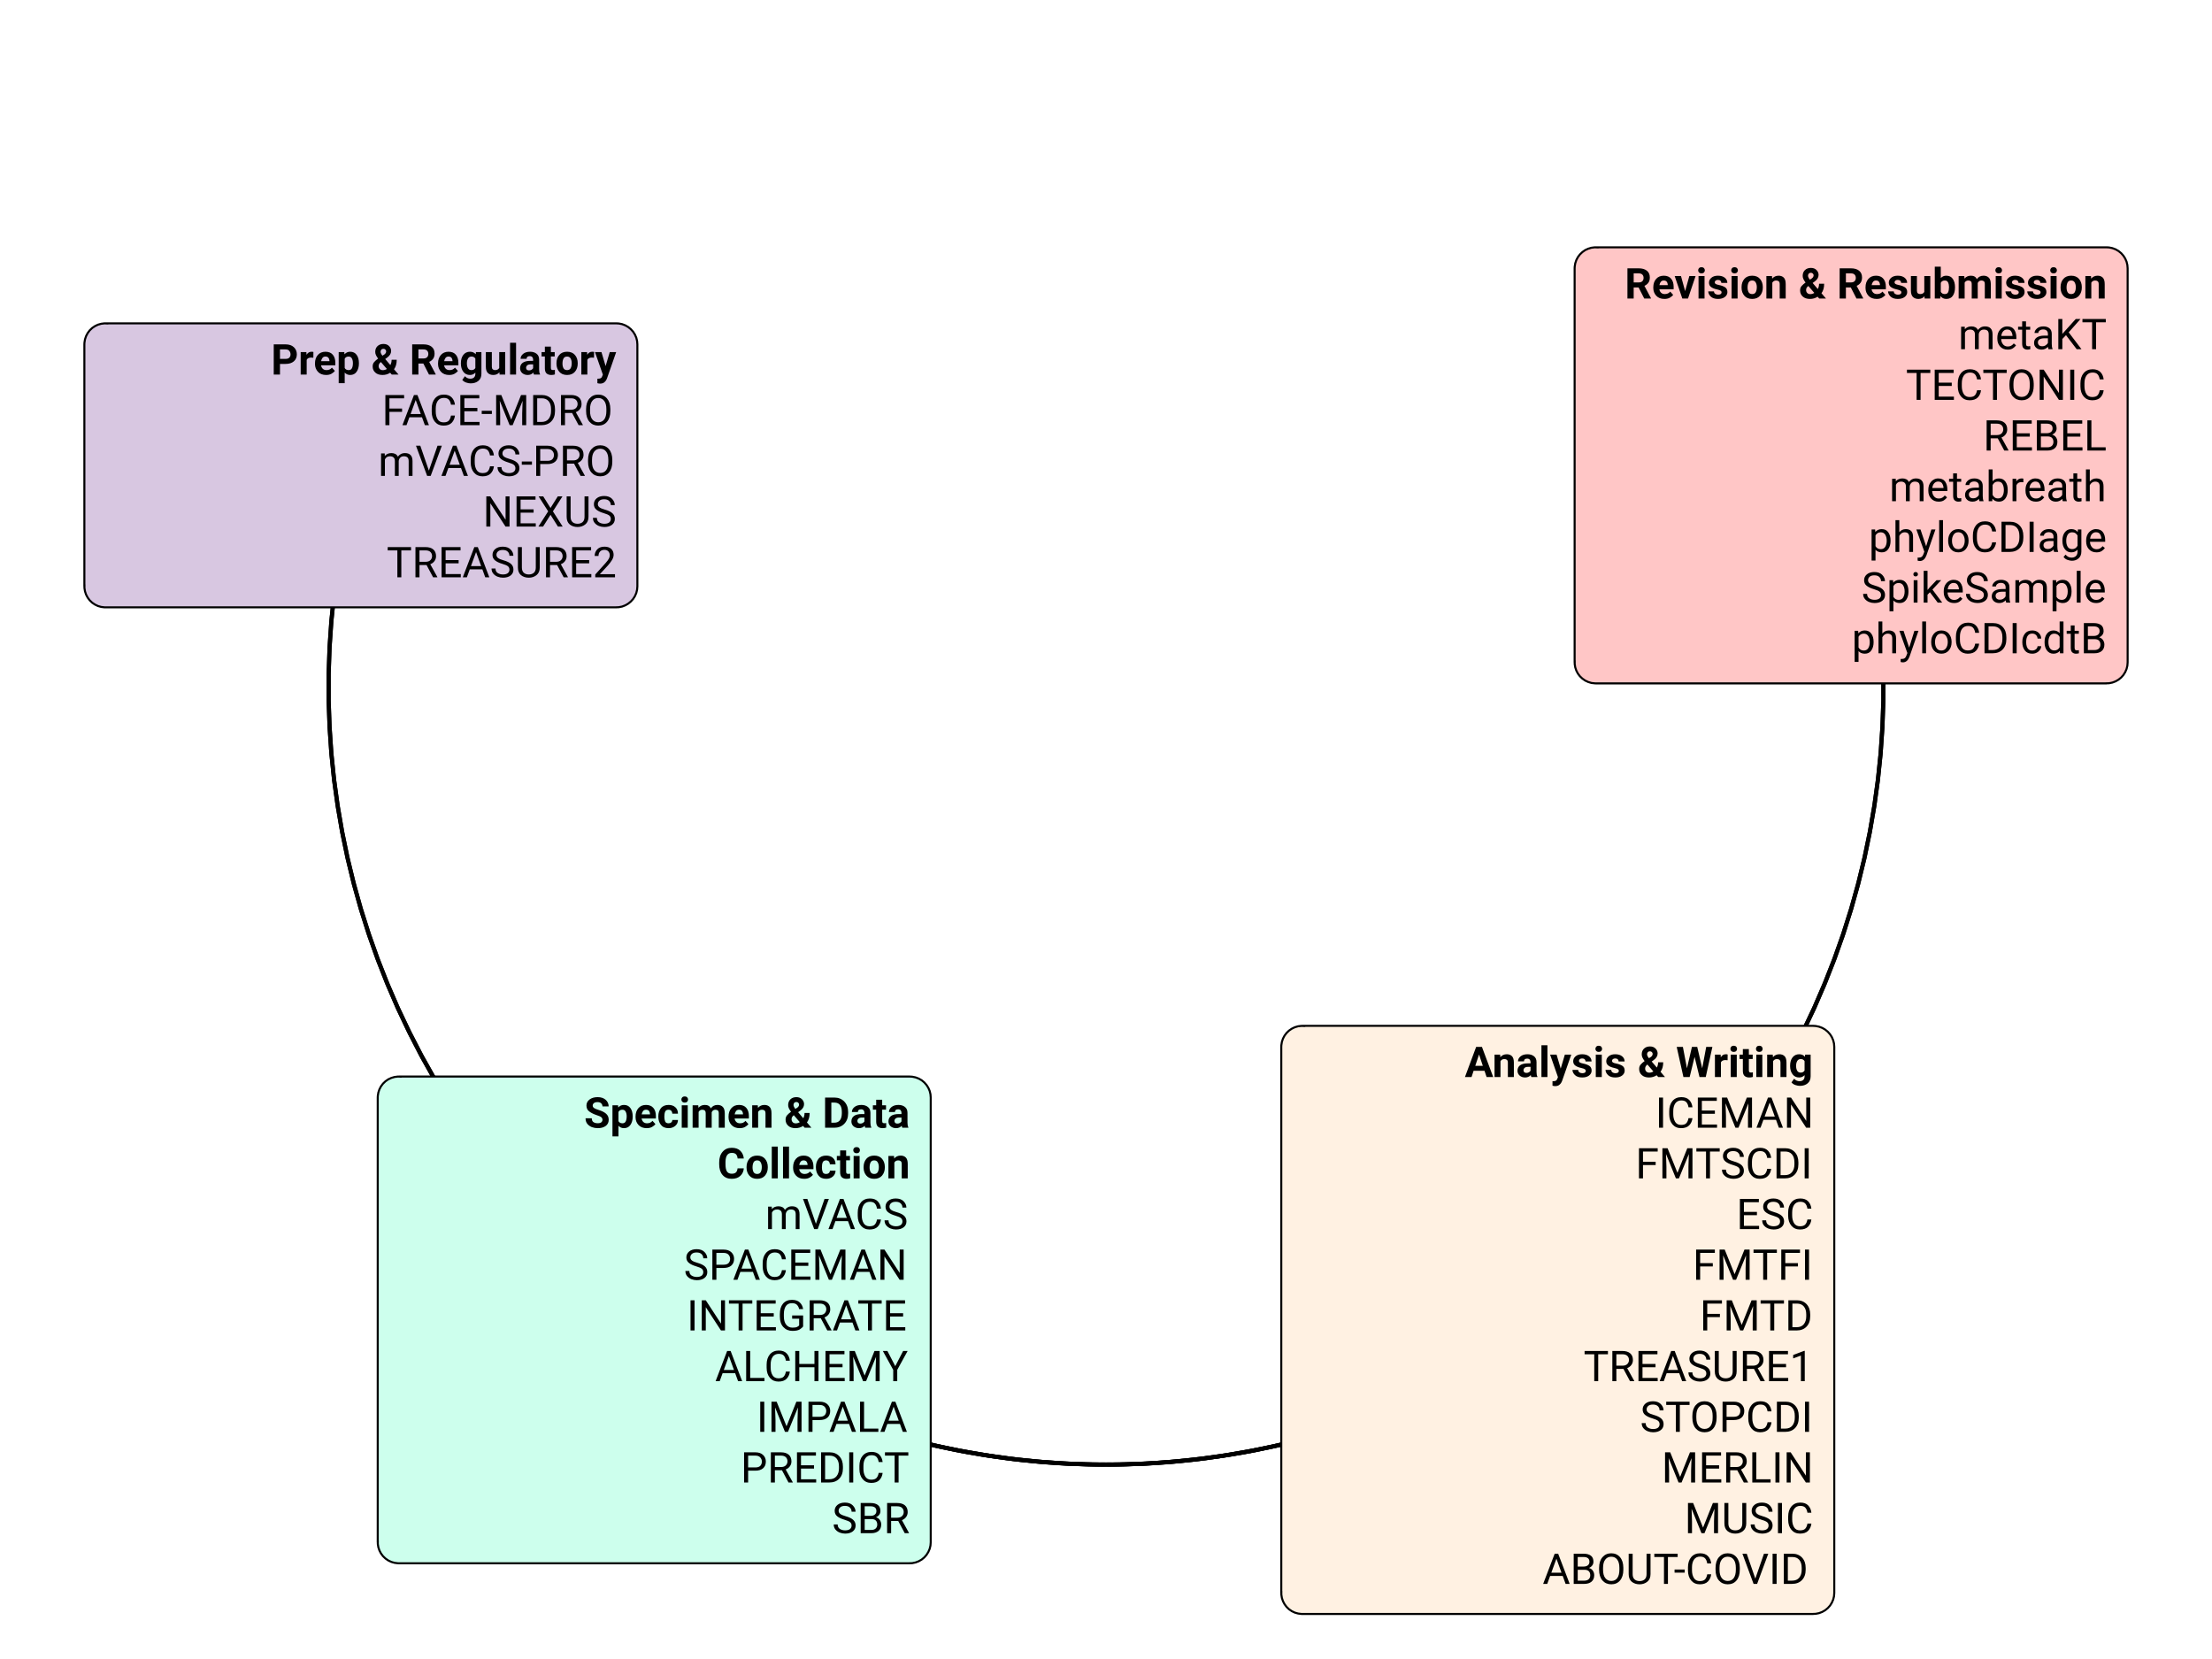
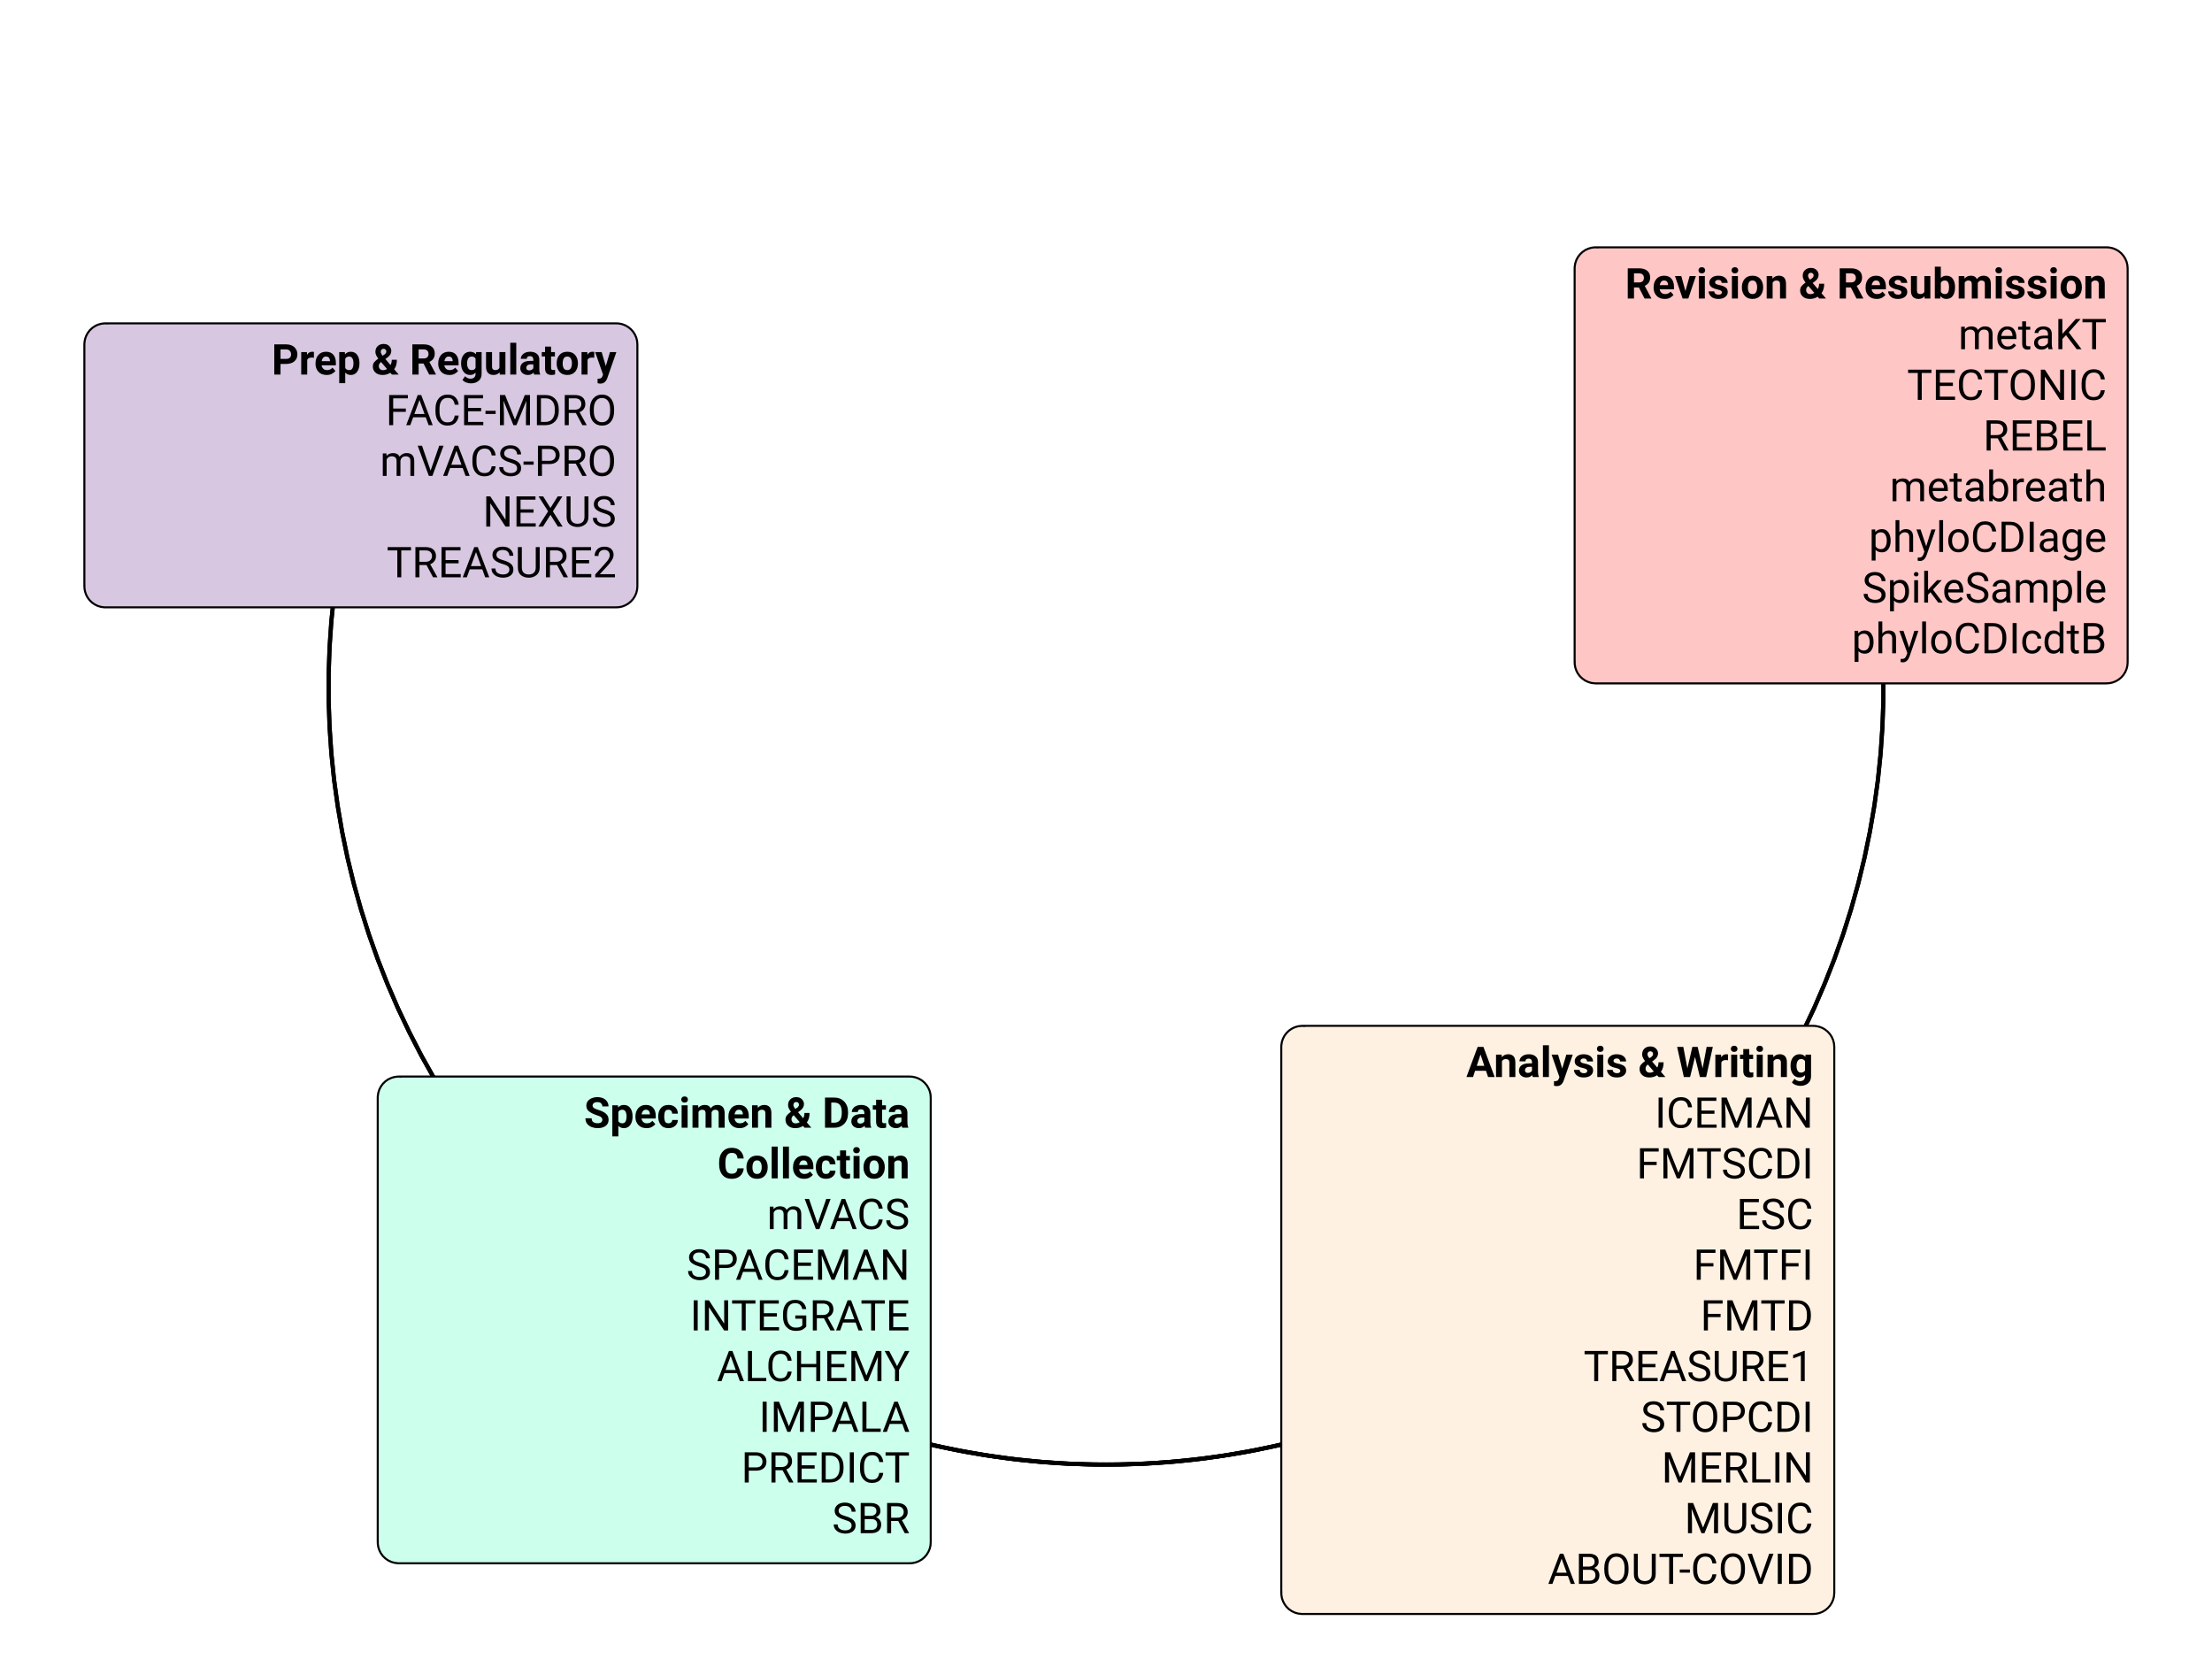
- <svg xmlns="http://www.w3.org/2000/svg" class="svglite" width="576.00pt" height="432.00pt" viewBox="0 0 576.00 432.00">
-   <defs>
-     <style type="text/css">
+ <svg xmlns="http://www.w3.org/2000/svg" width="576.00pt" height="432.00pt" viewBox="0 0 576.00 432.00">
+   <g class="svglite">
+     <defs>
+       <style type="text/css">
    .svglite line, .svglite polyline, .svglite polygon, .svglite path, .svglite rect, .svglite circle {
      fill: none;
      stroke: #000000;
      stroke-linecap: round;
      stroke-linejoin: round;
      stroke-miterlimit: 10.00;
    }
    .svglite text {
      white-space: pre;
    }
+     .svglite g.glyphgroup path {
+       fill: inherit;
+       stroke: none;
+     }
  </style>
-   </defs>
-   <rect width="100%" height="100%" style="stroke: none; fill: none;" />
-   <defs>
-     <clipPath id="cpMC4wMHw1NzYuMDB8MC4wMHw0MzIuMDA=">
-       <rect x="0.00" y="0.00" width="576.00" height="432.00" />
-     </clipPath>
-   </defs>
-   <g clip-path="url(#cpMC4wMHw1NzYuMDB8MC4wMHw0MzIuMDA=)">
-     <polyline points="405.64,343.70 399.97,347.60 394.18,351.31 388.26,354.82 382.23,358.12 376.09,361.22 369.85,364.11 363.51,366.78 357.09,369.24 350.58,371.47 344.01,373.49 337.36,375.28 330.67,376.84 323.92,378.18 317.13,379.28 310.31,380.16 303.46,380.80 296.60,381.21 289.72,381.38 282.84,381.32 275.97,381.03 269.11,380.51 262.28,379.75 255.47,378.76 248.70,377.54 241.98,376.09 235.31,374.41 228.70,372.51 222.16,370.38 215.69,368.03 209.31,365.47 203.02,362.69 196.83,359.70 190.74,356.49 184.76,353.09 178.91,349.48 173.18,345.68 167.58,341.68 162.12,337.50 156.81,333.13 151.65,328.58 146.64,323.86 141.80,318.98 137.13,313.93 132.63,308.73 128.31,303.38 124.18,297.88 120.23,292.25 116.48,286.48 112.92,280.59 109.57,274.59 106.43,268.47 103.49,262.25 100.77,255.94 98.26,249.53 95.97,243.05 93.90,236.49 92.06,229.86 90.44,223.17 89.06,216.44 87.90,209.66 86.97,202.84 86.27,196.00 85.81,189.14 85.58,182.26 85.58,175.39 85.82,168.51 86.29,161.65 87.00,154.81 87.93,148.00 89.10,141.22 90.49,134.48 92.12,127.80 93.97,121.17 " style="stroke-width: 1.07; stroke-linecap: butt;" />
-     <polyline points="93.97,121.17 92.11,127.83 90.48,134.54 89.08,141.31 87.91,148.12 86.98,154.97 86.28,161.84 85.81,168.73 85.58,175.64 85.58,182.55 85.83,189.45 86.30,196.35 87.01,203.22 87.96,210.06 89.14,216.87 90.55,223.64 92.19,230.35 94.06,237.00 96.15,243.58 98.47,250.09 101.01,256.52 103.76,262.86 106.73,269.09 109.92,275.23 113.31,281.25 116.90,287.15 120.69,292.93 124.68,298.57 128.86,304.07 133.22,309.43 137.76,314.64 142.48,319.68 147.37,324.57 152.42,329.28 157.63,333.82 162.99,338.18 168.50,342.35 174.14,346.34 179.92,350.12 185.82,353.71 191.85,357.10 197.98,360.27 204.22,363.24 210.56,365.99 216.99,368.53 223.50,370.84 230.09,372.93 236.74,374.79 243.45,376.43 250.22,377.83 257.03,379.00 263.87,379.95 270.75,380.65 277.64,381.12 284.55,381.36 291.45,381.36 298.36,381.12 305.25,380.65 312.13,379.95 318.97,379.00 325.78,377.83 332.55,376.43 339.26,374.79 345.91,372.93 352.50,370.84 359.01,368.53 365.44,365.99 371.78,363.24 378.02,360.27 384.15,357.10 390.18,353.71 396.08,350.12 401.86,346.34 407.50,342.35 413.01,338.18 418.37,333.82 423.58,329.28 428.63,324.57 433.52,319.68 438.24,314.64 442.78,309.43 447.14,304.07 451.32,298.57 455.31,292.93 459.10,287.15 462.69,281.25 466.08,275.23 469.27,269.09 472.24,262.86 474.99,256.52 477.53,250.09 479.85,243.58 481.94,237.00 483.81,230.35 485.45,223.64 486.86,216.87 488.04,210.06 488.99,203.22 489.70,196.35 490.17,189.45 490.42,182.55 490.42,175.64 490.19,168.73 489.72,161.84 489.02,154.97 488.09,148.12 486.92,141.31 485.52,134.54 483.89,127.83 482.03,121.17 " style="stroke-width: 1.07; stroke-linecap: butt;" />
-     <polyline points="482.03,121.17 483.88,127.80 485.51,134.48 486.90,141.22 488.07,148.00 489.00,154.81 489.71,161.65 490.18,168.51 490.42,175.39 490.42,182.26 490.19,189.14 489.73,196.00 489.03,202.84 488.10,209.66 486.94,216.44 485.56,223.17 483.94,229.86 482.10,236.49 480.03,243.05 477.74,249.53 475.23,255.94 472.51,262.25 469.57,268.47 466.43,274.59 463.08,280.59 459.52,286.48 455.77,292.25 451.82,297.88 447.69,303.38 443.37,308.73 438.87,313.93 434.20,318.98 429.36,323.86 424.35,328.58 419.19,333.13 413.88,337.50 408.42,341.68 402.82,345.68 397.09,349.48 391.24,353.09 385.26,356.49 379.17,359.70 372.98,362.69 366.69,365.47 360.31,368.03 353.84,370.38 347.30,372.51 340.69,374.41 334.02,376.09 327.30,377.54 320.53,378.76 313.72,379.75 306.89,380.51 300.03,381.03 293.16,381.32 286.28,381.38 279.40,381.21 272.54,380.80 265.69,380.16 258.87,379.28 252.08,378.18 245.33,376.84 238.64,375.28 231.99,373.49 225.42,371.47 218.91,369.24 212.49,366.78 206.15,364.11 199.91,361.22 193.77,358.12 187.74,354.82 181.82,351.31 176.03,347.60 170.36,343.70 " style="stroke-width: 1.07; stroke-linecap: butt;" />
-     <polygon points="339.12,420.27 472.16,420.27 471.94,420.27 472.82,420.23 473.68,420.06 474.51,419.74 475.27,419.30 475.95,418.75 476.54,418.09 477.01,417.34 477.36,416.53 477.57,415.67 477.64,414.79 477.64,414.79 477.64,272.61 477.64,272.61 477.57,271.73 477.36,270.88 477.01,270.06 476.54,269.32 475.95,268.66 475.27,268.10 474.51,267.66 473.68,267.35 472.82,267.17 472.16,267.13 339.12,267.13 339.78,267.17 338.90,267.14 338.02,267.24 337.17,267.49 336.38,267.87 335.65,268.37 335.02,268.98 334.49,269.68 334.08,270.46 333.80,271.30 333.66,272.17 333.64,272.61 333.64,414.79 333.66,414.35 333.66,415.23 333.80,416.11 334.08,416.94 334.49,417.72 335.02,418.43 335.65,419.04 336.38,419.54 337.17,419.92 338.02,420.16 338.90,420.27 " style="stroke-width: 0.53; fill: #FFF1E2;" />
-     <text x="381.42" y="280.46" style="font-size: 11.04px; font-weight: bold; font-family: &quot;Roboto&quot;;" textLength="42.26px" lengthAdjust="spacingAndGlyphs">Analysis</text>
-     <text x="426.44" y="280.46" style="font-size: 11.04px; font-weight: bold; font-family: &quot;Roboto&quot;;" textLength="7.24px" lengthAdjust="spacingAndGlyphs">&amp;</text>
-     <text x="436.42" y="280.46" style="font-size: 11.04px; font-weight: bold; font-family: &quot;Roboto&quot;;" textLength="35.73px" lengthAdjust="spacingAndGlyphs">Writing</text>
-     <text x="431.02" y="293.66" style="font-size: 11.04px; font-family: &quot;Roboto&quot;;" textLength="41.13px" lengthAdjust="spacingAndGlyphs">ICEMAN</text>
-     <text x="425.88" y="306.85" style="font-size: 11.04px; font-family: &quot;Roboto&quot;;" textLength="46.28px" lengthAdjust="spacingAndGlyphs">FMTSCDI</text>
-     <text x="452.16" y="320.05" style="font-size: 11.04px; font-family: &quot;Roboto&quot;;" textLength="20.00px" lengthAdjust="spacingAndGlyphs">ESC</text>
-     <text x="440.76" y="333.25" style="font-size: 11.04px; font-family: &quot;Roboto&quot;;" textLength="31.40px" lengthAdjust="spacingAndGlyphs">FMTFI</text>
-     <text x="442.61" y="346.45" style="font-size: 11.04px; font-family: &quot;Roboto&quot;;" textLength="29.55px" lengthAdjust="spacingAndGlyphs">FMTD</text>
-     <text x="412.36" y="359.65" style="font-size: 11.04px; font-family: &quot;Roboto&quot;;" textLength="59.80px" lengthAdjust="spacingAndGlyphs">TREASURE1</text>
-     <text x="427.06" y="372.85" style="font-size: 11.04px; font-family: &quot;Roboto&quot;;" textLength="45.10px" lengthAdjust="spacingAndGlyphs">STOPCDI</text>
-     <text x="432.67" y="386.04" style="font-size: 11.04px; font-family: &quot;Roboto&quot;;" textLength="39.49px" lengthAdjust="spacingAndGlyphs">MERLIN</text>
-     <text x="438.64" y="399.24" style="font-size: 11.04px; font-family: &quot;Roboto&quot;;" textLength="33.52px" lengthAdjust="spacingAndGlyphs">MUSIC</text>
-     <text x="401.68" y="412.44" style="font-size: 11.04px; font-family: &quot;Roboto&quot;;" textLength="70.48px" lengthAdjust="spacingAndGlyphs">ABOUT-COVID</text>
-     <polygon points="27.45,158.15 160.49,158.15 160.27,158.15 161.15,158.11 162.01,157.94 162.84,157.62 163.60,157.18 164.28,156.62 164.87,155.96 165.34,155.22 165.69,154.41 165.90,153.55 165.97,152.67 165.97,152.67 165.97,89.68 165.97,89.68 165.90,88.80 165.69,87.94 165.34,87.13 164.87,86.39 164.28,85.73 163.60,85.17 162.84,84.73 162.01,84.41 161.15,84.24 160.49,84.20 27.45,84.20 28.11,84.24 27.23,84.20 26.35,84.31 25.50,84.55 24.71,84.93 23.98,85.43 23.35,86.04 22.82,86.75 22.41,87.53 22.13,88.37 21.99,89.24 21.97,89.68 21.97,152.67 21.99,152.23 21.99,153.11 22.13,153.98 22.41,154.82 22.82,155.60 23.35,156.31 23.98,156.92 24.71,157.42 25.50,157.80 26.35,158.04 27.23,158.15 " style="stroke-width: 0.53; fill: #D8C7E1;" />
-     <text x="70.58" y="97.53" style="font-size: 11.04px; font-weight: bold; font-family: &quot;Roboto&quot;;" textLength="23.32px" lengthAdjust="spacingAndGlyphs">Prep</text>
-     <text x="96.65" y="97.53" style="font-size: 11.04px; font-weight: bold; font-family: &quot;Roboto&quot;;" textLength="7.24px" lengthAdjust="spacingAndGlyphs">&amp;</text>
-     <text x="106.63" y="97.53" style="font-size: 11.04px; font-weight: bold; font-family: &quot;Roboto&quot;;" textLength="53.86px" lengthAdjust="spacingAndGlyphs">Regulatory</text>
-     <text x="99.45" y="110.72" style="font-size: 11.04px; font-family: &quot;Roboto&quot;;" textLength="61.04px" lengthAdjust="spacingAndGlyphs">FACE-MDRO</text>
-     <text x="98.48" y="123.92" style="font-size: 11.04px; font-family: &quot;Roboto&quot;;" textLength="62.01px" lengthAdjust="spacingAndGlyphs">mVACS-PRO</text>
-     <text x="125.73" y="137.12" style="font-size: 11.04px; font-family: &quot;Roboto&quot;;" textLength="34.76px" lengthAdjust="spacingAndGlyphs">NEXUS</text>
-     <text x="100.69" y="150.32" style="font-size: 11.04px; font-family: &quot;Roboto&quot;;" textLength="59.80px" lengthAdjust="spacingAndGlyphs">TREASURE2</text>
-     <polygon points="415.51,177.95 548.55,177.95 548.33,177.94 549.21,177.91 550.08,177.73 550.90,177.42 551.66,176.98 552.35,176.42 552.93,175.76 553.40,175.02 553.75,174.20 553.96,173.35 554.03,172.47 554.03,172.47 554.03,69.88 554.03,69.88 553.96,69.00 553.75,68.14 553.40,67.33 552.93,66.59 552.35,65.93 551.66,65.37 550.90,64.93 550.08,64.62 549.21,64.44 548.55,64.40 415.51,64.40 416.17,64.44 415.29,64.40 414.41,64.51 413.57,64.76 412.77,65.13 412.05,65.64 411.41,66.25 410.88,66.95 410.47,67.73 410.19,68.57 410.05,69.44 410.03,69.88 410.03,172.47 410.05,172.03 410.05,172.91 410.19,173.78 410.47,174.62 410.88,175.40 411.41,176.10 412.05,176.71 412.77,177.21 413.57,177.59 414.41,177.84 415.29,177.94 " style="stroke-width: 0.53; fill: #FFC6C6;" />
-     <text x="423.08" y="77.73" style="font-size: 11.04px; font-weight: bold; font-family: &quot;Roboto&quot;;" textLength="42.52px" lengthAdjust="spacingAndGlyphs">Revision</text>
-     <text x="468.35" y="77.73" style="font-size: 11.04px; font-weight: bold; font-family: &quot;Roboto&quot;;" textLength="7.24px" lengthAdjust="spacingAndGlyphs">&amp;</text>
-     <text x="478.34" y="77.73" style="font-size: 11.04px; font-weight: bold; font-family: &quot;Roboto&quot;;" textLength="70.21px" lengthAdjust="spacingAndGlyphs">Resubmission</text>
-     <text x="509.92" y="90.93" style="font-size: 11.04px; font-family: &quot;Roboto&quot;;" textLength="38.64px" lengthAdjust="spacingAndGlyphs">metaKT</text>
-     <text x="496.30" y="104.12" style="font-size: 11.04px; font-family: &quot;Roboto&quot;;" textLength="52.25px" lengthAdjust="spacingAndGlyphs">TECTONIC</text>
-     <text x="516.41" y="117.32" style="font-size: 11.04px; font-family: &quot;Roboto&quot;;" textLength="32.14px" lengthAdjust="spacingAndGlyphs">REBEL</text>
-     <text x="491.95" y="130.52" style="font-size: 11.04px; font-family: &quot;Roboto&quot;;" textLength="56.61px" lengthAdjust="spacingAndGlyphs">metabreath</text>
-     <text x="486.61" y="143.72" style="font-size: 11.04px; font-family: &quot;Roboto&quot;;" textLength="61.94px" lengthAdjust="spacingAndGlyphs">phyloCDIage</text>
-     <text x="484.72" y="156.92" style="font-size: 11.04px; font-family: &quot;Roboto&quot;;" textLength="63.83px" lengthAdjust="spacingAndGlyphs">SpikeSample</text>
-     <text x="482.19" y="170.11" style="font-size: 11.04px; font-family: &quot;Roboto&quot;;" textLength="66.36px" lengthAdjust="spacingAndGlyphs">phyloCDIcdtB</text>
-     <polygon points="103.84,407.08 236.88,407.08 236.66,407.07 237.54,407.04 238.41,406.86 239.23,406.55 240.00,406.11 240.68,405.55 241.26,404.89 241.73,404.14 242.08,403.33 242.29,402.47 242.36,401.60 242.36,401.60 242.36,285.81 242.36,285.81 242.29,284.93 242.08,284.07 241.73,283.26 241.26,282.52 240.68,281.86 240.00,281.30 239.23,280.86 238.41,280.55 237.54,280.37 236.88,280.33 103.84,280.33 104.50,280.37 103.62,280.33 102.75,280.44 101.90,280.69 101.10,281.06 100.38,281.56 99.74,282.17 99.21,282.88 98.80,283.66 98.52,284.50 98.38,285.37 98.36,285.81 98.36,401.60 98.38,401.15 98.38,402.04 98.52,402.91 98.80,403.74 99.21,404.52 99.74,405.23 100.38,405.84 101.10,406.34 101.90,406.72 102.75,406.96 103.62,407.07 " style="stroke-width: 0.53; fill: #CDFFED;" />
-     <text x="152.10" y="293.66" style="font-size: 11.04px; font-weight: bold; font-family: &quot;Roboto&quot;;" textLength="49.31px" lengthAdjust="spacingAndGlyphs">Specimen</text>
-     <text x="204.17" y="293.66" style="font-size: 11.04px; font-weight: bold; font-family: &quot;Roboto&quot;;" textLength="7.24px" lengthAdjust="spacingAndGlyphs">&amp;</text>
-     <text x="214.15" y="293.66" style="font-size: 11.04px; font-weight: bold; font-family: &quot;Roboto&quot;;" textLength="22.73px" lengthAdjust="spacingAndGlyphs">Data</text>
-     <text x="186.81" y="306.85" style="font-size: 11.04px; font-weight: bold; font-family: &quot;Roboto&quot;;" textLength="50.08px" lengthAdjust="spacingAndGlyphs">Collection</text>
-     <text x="199.26" y="320.05" style="font-size: 11.04px; font-family: &quot;Roboto&quot;;" textLength="37.63px" lengthAdjust="spacingAndGlyphs">mVACS</text>
-     <text x="178.04" y="333.25" style="font-size: 11.04px; font-family: &quot;Roboto&quot;;" textLength="58.84px" lengthAdjust="spacingAndGlyphs">SPACEMAN</text>
-     <text x="178.83" y="346.45" style="font-size: 11.04px; font-family: &quot;Roboto&quot;;" textLength="58.05px" lengthAdjust="spacingAndGlyphs">INTEGRATE</text>
-     <text x="186.19" y="359.65" style="font-size: 11.04px; font-family: &quot;Roboto&quot;;" textLength="50.70px" lengthAdjust="spacingAndGlyphs">ALCHEMY</text>
-     <text x="196.98" y="372.85" style="font-size: 11.04px; font-family: &quot;Roboto&quot;;" textLength="39.90px" lengthAdjust="spacingAndGlyphs">IMPALA</text>
-     <text x="192.86" y="386.04" style="font-size: 11.04px; font-family: &quot;Roboto&quot;;" textLength="44.02px" lengthAdjust="spacingAndGlyphs">PREDICT</text>
-     <text x="216.66" y="399.24" style="font-size: 11.04px; font-family: &quot;Roboto&quot;;" textLength="20.22px" lengthAdjust="spacingAndGlyphs">SBR</text>
+     </defs>
+     <rect width="100%" height="100%" style="stroke: none; fill: none;" />
+     <defs>
+       <clipPath id="cpMC4wMHw1NzYuMDB8MC4wMHw0MzIuMDA=">
+         <rect x="0.00" y="0.00" width="576.00" height="432.00" />
+       </clipPath>
+     </defs>
+     <g clip-path="url(#cpMC4wMHw1NzYuMDB8MC4wMHw0MzIuMDA=)">
+       <polyline points="405.64,343.70 399.97,347.60 394.18,351.31 388.26,354.82 382.23,358.12 376.09,361.22 369.85,364.11 363.51,366.78 357.09,369.24 350.58,371.47 344.01,373.49 337.36,375.28 330.67,376.84 323.92,378.18 317.13,379.28 310.31,380.16 303.46,380.80 296.60,381.21 289.72,381.38 282.84,381.32 275.97,381.03 269.11,380.51 262.28,379.75 255.47,378.76 248.70,377.54 241.98,376.09 235.31,374.41 228.70,372.51 222.16,370.38 215.69,368.03 209.31,365.47 203.02,362.69 196.83,359.70 190.74,356.49 184.76,353.09 178.91,349.48 173.18,345.68 167.58,341.68 162.12,337.50 156.81,333.13 151.65,328.58 146.64,323.86 141.80,318.98 137.13,313.93 132.63,308.73 128.31,303.38 124.18,297.88 120.23,292.25 116.48,286.48 112.92,280.59 109.57,274.59 106.43,268.47 103.49,262.25 100.77,255.94 98.26,249.53 95.97,243.05 93.90,236.49 92.06,229.86 90.44,223.17 89.06,216.44 87.90,209.66 86.97,202.84 86.27,196.00 85.81,189.14 85.58,182.26 85.58,175.39 85.82,168.51 86.29,161.65 87.00,154.81 87.93,148.00 89.10,141.22 90.49,134.48 92.12,127.80 93.97,121.17 " style="stroke-width: 1.07; stroke-linecap: butt;" />
+       <polyline points="93.97,121.17 92.11,127.83 90.48,134.54 89.08,141.31 87.91,148.12 86.98,154.97 86.28,161.84 85.81,168.73 85.58,175.64 85.58,182.55 85.83,189.45 86.30,196.35 87.01,203.22 87.96,210.06 89.14,216.87 90.55,223.64 92.19,230.35 94.06,237.00 96.15,243.58 98.47,250.09 101.01,256.52 103.76,262.86 106.73,269.09 109.92,275.23 113.31,281.25 116.90,287.15 120.69,292.93 124.68,298.57 128.86,304.07 133.22,309.43 137.76,314.64 142.48,319.68 147.37,324.57 152.42,329.28 157.63,333.82 162.99,338.18 168.50,342.35 174.14,346.34 179.92,350.12 185.82,353.71 191.85,357.10 197.98,360.27 204.22,363.24 210.56,365.99 216.99,368.53 223.50,370.84 230.09,372.93 236.74,374.79 243.45,376.43 250.22,377.83 257.03,379.00 263.87,379.95 270.75,380.65 277.64,381.12 284.55,381.36 291.45,381.36 298.36,381.12 305.25,380.65 312.13,379.95 318.97,379.00 325.78,377.83 332.55,376.43 339.26,374.79 345.91,372.93 352.50,370.84 359.01,368.53 365.44,365.99 371.78,363.24 378.02,360.27 384.15,357.10 390.18,353.71 396.08,350.12 401.86,346.34 407.50,342.35 413.01,338.18 418.37,333.82 423.58,329.28 428.63,324.57 433.52,319.68 438.24,314.64 442.78,309.43 447.14,304.07 451.32,298.57 455.31,292.93 459.10,287.15 462.69,281.25 466.08,275.23 469.27,269.09 472.24,262.86 474.99,256.52 477.53,250.09 479.85,243.58 481.94,237.00 483.81,230.35 485.45,223.64 486.86,216.87 488.04,210.06 488.99,203.22 489.70,196.35 490.17,189.45 490.42,182.55 490.42,175.64 490.19,168.73 489.72,161.84 489.02,154.97 488.09,148.12 486.92,141.31 485.52,134.54 483.89,127.83 482.03,121.17 " style="stroke-width: 1.07; stroke-linecap: butt;" />
+       <polyline points="482.03,121.17 483.88,127.80 485.51,134.48 486.90,141.22 488.07,148.00 489.00,154.81 489.71,161.65 490.18,168.51 490.42,175.39 490.42,182.26 490.19,189.14 489.73,196.00 489.03,202.84 488.10,209.66 486.94,216.44 485.56,223.17 483.94,229.86 482.10,236.49 480.03,243.05 477.74,249.53 475.23,255.94 472.51,262.25 469.57,268.47 466.43,274.59 463.08,280.59 459.52,286.48 455.77,292.25 451.82,297.88 447.69,303.38 443.37,308.73 438.87,313.93 434.20,318.98 429.36,323.86 424.35,328.58 419.19,333.13 413.88,337.50 408.42,341.68 402.82,345.68 397.09,349.48 391.24,353.09 385.26,356.49 379.17,359.70 372.98,362.69 366.69,365.47 360.31,368.03 353.84,370.38 347.30,372.51 340.69,374.41 334.02,376.09 327.30,377.54 320.53,378.76 313.72,379.75 306.89,380.51 300.03,381.03 293.16,381.32 286.28,381.38 279.40,381.21 272.54,380.80 265.69,380.16 258.87,379.28 252.08,378.18 245.33,376.84 238.64,375.28 231.99,373.49 225.42,371.47 218.91,369.24 212.49,366.78 206.15,364.11 199.91,361.22 193.77,358.12 187.74,354.82 181.82,351.31 176.03,347.60 170.36,343.70 " style="stroke-width: 1.07; stroke-linecap: butt;" />
+       <polygon points="339.12,420.27 472.16,420.27 471.94,420.27 472.82,420.23 473.68,420.06 474.51,419.74 475.27,419.30 475.95,418.75 476.54,418.09 477.01,417.34 477.36,416.53 477.57,415.67 477.64,414.79 477.64,414.79 477.64,272.61 477.64,272.61 477.57,271.73 477.36,270.88 477.01,270.06 476.54,269.32 475.95,268.66 475.27,268.10 474.51,267.66 473.68,267.35 472.82,267.17 472.16,267.13 339.12,267.13 339.78,267.17 338.90,267.14 338.02,267.24 337.17,267.49 336.38,267.87 335.65,268.37 335.02,268.98 334.49,269.68 334.08,270.46 333.80,271.30 333.66,272.17 333.64,272.61 333.64,414.79 333.66,414.35 333.66,415.23 333.80,416.11 334.08,416.94 334.49,417.72 335.02,418.43 335.65,419.04 336.38,419.54 337.17,419.92 338.02,420.16 338.90,420.27 " style="stroke-width: 0.53; fill: #FFF1E2;" />
+       <text x="381.81" y="280.46" style="font-size: 11.04px; font-weight: bold; font-family: &quot;Roboto&quot;;" textLength="41.98px" lengthAdjust="spacingAndGlyphs">Analysis</text>
+       <text x="426.55" y="280.46" style="font-size: 11.04px; font-weight: bold; font-family: &quot;Roboto&quot;;" textLength="7.23px" lengthAdjust="spacingAndGlyphs">&amp;</text>
+       <text x="436.53" y="280.46" style="font-size: 11.04px; font-weight: bold; font-family: &quot;Roboto&quot;;" textLength="35.62px" lengthAdjust="spacingAndGlyphs">Writing</text>
+       <text x="430.91" y="293.66" style="font-size: 11.04px; font-family: &quot;Roboto&quot;;" textLength="41.25px" lengthAdjust="spacingAndGlyphs">ICEMAN</text>
+       <text x="426.14" y="306.85" style="font-size: 11.04px; font-family: &quot;Roboto&quot;;" textLength="46.02px" lengthAdjust="spacingAndGlyphs">FMTSCDI</text>
+       <text x="452.16" y="320.05" style="font-size: 11.04px; font-family: &quot;Roboto&quot;;" textLength="20.00px" lengthAdjust="spacingAndGlyphs">ESC</text>
+       <text x="440.92" y="333.25" style="font-size: 11.04px; font-family: &quot;Roboto&quot;;" textLength="31.23px" lengthAdjust="spacingAndGlyphs">FMTFI</text>
+       <text x="442.78" y="346.45" style="font-size: 11.04px; font-family: &quot;Roboto&quot;;" textLength="29.38px" lengthAdjust="spacingAndGlyphs">FMTD</text>
+       <text x="412.35" y="359.65" style="font-size: 11.04px; font-family: &quot;Roboto&quot;;" textLength="59.81px" lengthAdjust="spacingAndGlyphs">TREASURE1</text>
+       <text x="427.22" y="372.85" style="font-size: 11.04px; font-family: &quot;Roboto&quot;;" textLength="44.94px" lengthAdjust="spacingAndGlyphs">STOPCDI</text>
+       <text x="432.66" y="386.04" style="font-size: 11.04px; font-family: &quot;Roboto&quot;;" textLength="39.50px" lengthAdjust="spacingAndGlyphs">MERLIN</text>
+       <text x="438.64" y="399.24" style="font-size: 11.04px; font-family: &quot;Roboto&quot;;" textLength="33.52px" lengthAdjust="spacingAndGlyphs">MUSIC</text>
+       <text x="403.03" y="412.44" style="font-size: 11.04px; font-family: &quot;Roboto&quot;;" textLength="69.12px" lengthAdjust="spacingAndGlyphs">ABOUT-COVID</text>
+       <polygon points="27.45,158.15 160.49,158.15 160.27,158.15 161.15,158.11 162.01,157.94 162.84,157.62 163.60,157.18 164.28,156.62 164.87,155.96 165.34,155.22 165.69,154.41 165.90,153.55 165.97,152.67 165.97,152.67 165.97,89.68 165.97,89.68 165.90,88.80 165.69,87.94 165.34,87.13 164.87,86.39 164.28,85.73 163.60,85.17 162.84,84.73 162.01,84.41 161.15,84.24 160.49,84.20 27.45,84.20 28.11,84.24 27.23,84.20 26.35,84.31 25.50,84.55 24.71,84.93 23.98,85.43 23.35,86.04 22.82,86.75 22.41,87.53 22.13,88.37 21.99,89.24 21.97,89.68 21.97,152.67 21.99,152.23 21.99,153.11 22.13,153.98 22.41,154.82 22.82,155.60 23.35,156.31 23.98,156.92 24.71,157.42 25.50,157.80 26.35,158.04 27.23,158.15 " style="stroke-width: 0.53; fill: #D8C7E1;" />
+       <text x="70.72" y="97.53" style="font-size: 11.04px; font-weight: bold; font-family: &quot;Roboto&quot;;" textLength="23.22px" lengthAdjust="spacingAndGlyphs">Prep</text>
+       <text x="96.69" y="97.53" style="font-size: 11.04px; font-weight: bold; font-family: &quot;Roboto&quot;;" textLength="7.23px" lengthAdjust="spacingAndGlyphs">&amp;</text>
+       <text x="106.68" y="97.53" style="font-size: 11.04px; font-weight: bold; font-family: &quot;Roboto&quot;;" textLength="53.81px" lengthAdjust="spacingAndGlyphs">Regulatory</text>
+       <text x="100.43" y="110.72" style="font-size: 11.04px; font-family: &quot;Roboto&quot;;" textLength="60.06px" lengthAdjust="spacingAndGlyphs">FACE-MDRO</text>
+       <text x="98.93" y="123.92" style="font-size: 11.04px; font-family: &quot;Roboto&quot;;" textLength="61.56px" lengthAdjust="spacingAndGlyphs">mVACS-PRO</text>
+       <text x="125.72" y="137.12" style="font-size: 11.04px; font-family: &quot;Roboto&quot;;" textLength="34.77px" lengthAdjust="spacingAndGlyphs">NEXUS</text>
+       <text x="100.68" y="150.32" style="font-size: 11.04px; font-family: &quot;Roboto&quot;;" textLength="59.81px" lengthAdjust="spacingAndGlyphs">TREASURE2</text>
+       <polygon points="415.51,177.95 548.55,177.95 548.33,177.94 549.21,177.91 550.08,177.73 550.90,177.42 551.66,176.98 552.35,176.42 552.93,175.76 553.40,175.02 553.75,174.20 553.96,173.35 554.03,172.47 554.03,172.47 554.03,69.88 554.03,69.88 553.96,69.00 553.75,68.14 553.40,67.33 552.93,66.59 552.35,65.93 551.66,65.37 550.90,64.93 550.08,64.62 549.21,64.44 548.55,64.40 415.51,64.40 416.17,64.44 415.29,64.40 414.41,64.51 413.57,64.76 412.77,65.13 412.05,65.64 411.41,66.25 410.88,66.95 410.47,67.73 410.19,68.57 410.05,69.44 410.03,69.88 410.03,172.47 410.05,172.03 410.05,172.91 410.19,173.78 410.47,174.62 410.88,175.40 411.41,176.10 412.05,176.71 412.77,177.21 413.57,177.59 414.41,177.84 415.29,177.94 " style="stroke-width: 0.53; fill: #FFC6C6;" />
+       <text x="423.16" y="77.73" style="font-size: 11.04px; font-weight: bold; font-family: &quot;Roboto&quot;;" textLength="42.45px" lengthAdjust="spacingAndGlyphs">Revision</text>
+       <text x="468.36" y="77.73" style="font-size: 11.04px; font-weight: bold; font-family: &quot;Roboto&quot;;" textLength="7.23px" lengthAdjust="spacingAndGlyphs">&amp;</text>
+       <text x="478.35" y="77.73" style="font-size: 11.04px; font-weight: bold; font-family: &quot;Roboto&quot;;" textLength="70.20px" lengthAdjust="spacingAndGlyphs">Resubmission</text>
+       <text x="509.93" y="90.93" style="font-size: 11.04px; font-family: &quot;Roboto&quot;;" textLength="38.62px" lengthAdjust="spacingAndGlyphs">metaKT</text>
+       <text x="496.60" y="104.12" style="font-size: 11.04px; font-family: &quot;Roboto&quot;;" textLength="51.95px" lengthAdjust="spacingAndGlyphs">TECTONIC</text>
+       <text x="516.41" y="117.32" style="font-size: 11.04px; font-family: &quot;Roboto&quot;;" textLength="32.14px" lengthAdjust="spacingAndGlyphs">REBEL</text>
+       <text x="492.08" y="130.52" style="font-size: 11.04px; font-family: &quot;Roboto&quot;;" textLength="56.47px" lengthAdjust="spacingAndGlyphs">metabreath</text>
+       <text x="486.63" y="143.72" style="font-size: 11.04px; font-family: &quot;Roboto&quot;;" textLength="61.92px" lengthAdjust="spacingAndGlyphs">phyloCDIage</text>
+       <text x="484.86" y="156.92" style="font-size: 11.04px; font-family: &quot;Roboto&quot;;" textLength="63.69px" lengthAdjust="spacingAndGlyphs">SpikeSample</text>
+       <text x="482.18" y="170.11" style="font-size: 11.04px; font-family: &quot;Roboto&quot;;" textLength="66.38px" lengthAdjust="spacingAndGlyphs">phyloCDIcdtB</text>
+       <polygon points="103.84,407.08 236.88,407.08 236.66,407.07 237.54,407.04 238.41,406.86 239.23,406.55 240.00,406.11 240.68,405.55 241.26,404.89 241.73,404.14 242.08,403.33 242.29,402.47 242.36,401.60 242.36,401.60 242.36,285.81 242.36,285.81 242.29,284.93 242.08,284.07 241.73,283.26 241.26,282.52 240.68,281.86 240.00,281.30 239.23,280.86 238.41,280.55 237.54,280.37 236.88,280.33 103.84,280.33 104.50,280.37 103.62,280.33 102.75,280.44 101.90,280.69 101.10,281.06 100.38,281.56 99.74,282.17 99.21,282.88 98.80,283.66 98.52,284.50 98.38,285.37 98.36,285.81 98.36,401.60 98.38,401.15 98.38,402.04 98.52,402.91 98.80,403.74 99.21,404.52 99.74,405.23 100.38,405.84 101.10,406.34 101.90,406.72 102.75,406.96 103.62,407.07 " style="stroke-width: 0.53; fill: #CDFFED;" />
+       <text x="152.07" y="293.66" style="font-size: 11.04px; font-weight: bold; font-family: &quot;Roboto&quot;;" textLength="49.33px" lengthAdjust="spacingAndGlyphs">Specimen</text>
+       <text x="204.15" y="293.66" style="font-size: 11.04px; font-weight: bold; font-family: &quot;Roboto&quot;;" textLength="7.23px" lengthAdjust="spacingAndGlyphs">&amp;</text>
+       <text x="214.13" y="293.66" style="font-size: 11.04px; font-weight: bold; font-family: &quot;Roboto&quot;;" textLength="22.75px" lengthAdjust="spacingAndGlyphs">Data</text>
+       <text x="186.79" y="306.85" style="font-size: 11.04px; font-weight: bold; font-family: &quot;Roboto&quot;;" textLength="50.09px" lengthAdjust="spacingAndGlyphs">Collection</text>
+       <text x="199.71" y="320.05" style="font-size: 11.04px; font-family: &quot;Roboto&quot;;" textLength="37.17px" lengthAdjust="spacingAndGlyphs">mVACS</text>
+       <text x="178.74" y="333.25" style="font-size: 11.04px; font-family: &quot;Roboto&quot;;" textLength="58.14px" lengthAdjust="spacingAndGlyphs">SPACEMAN</text>
+       <text x="179.65" y="346.45" style="font-size: 11.04px; font-family: &quot;Roboto&quot;;" textLength="57.23px" lengthAdjust="spacingAndGlyphs">INTEGRATE</text>
+       <text x="186.66" y="359.65" style="font-size: 11.04px; font-family: &quot;Roboto&quot;;" textLength="50.22px" lengthAdjust="spacingAndGlyphs">ALCHEMY</text>
+       <text x="197.60" y="372.85" style="font-size: 11.04px; font-family: &quot;Roboto&quot;;" textLength="39.28px" lengthAdjust="spacingAndGlyphs">IMPALA</text>
+       <text x="193.02" y="386.04" style="font-size: 11.04px; font-family: &quot;Roboto&quot;;" textLength="43.86px" lengthAdjust="spacingAndGlyphs">PREDICT</text>
+       <text x="216.66" y="399.24" style="font-size: 11.04px; font-family: &quot;Roboto&quot;;" textLength="20.22px" lengthAdjust="spacingAndGlyphs">SBR</text>
+     </g>
  </g>
</svg>
